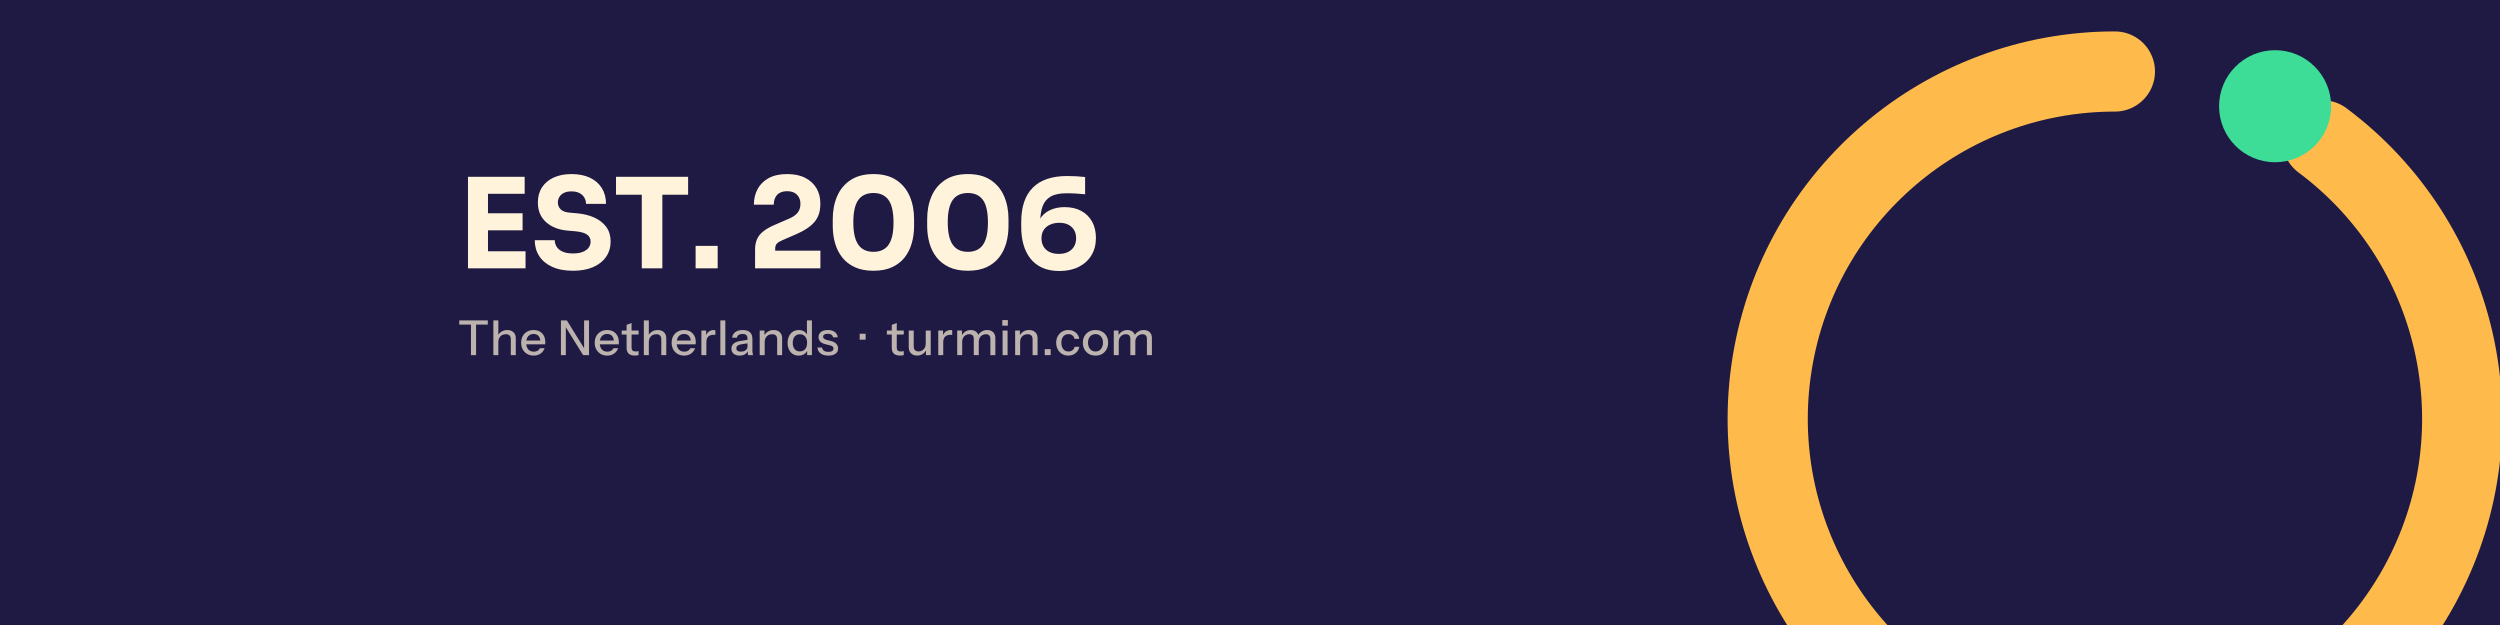
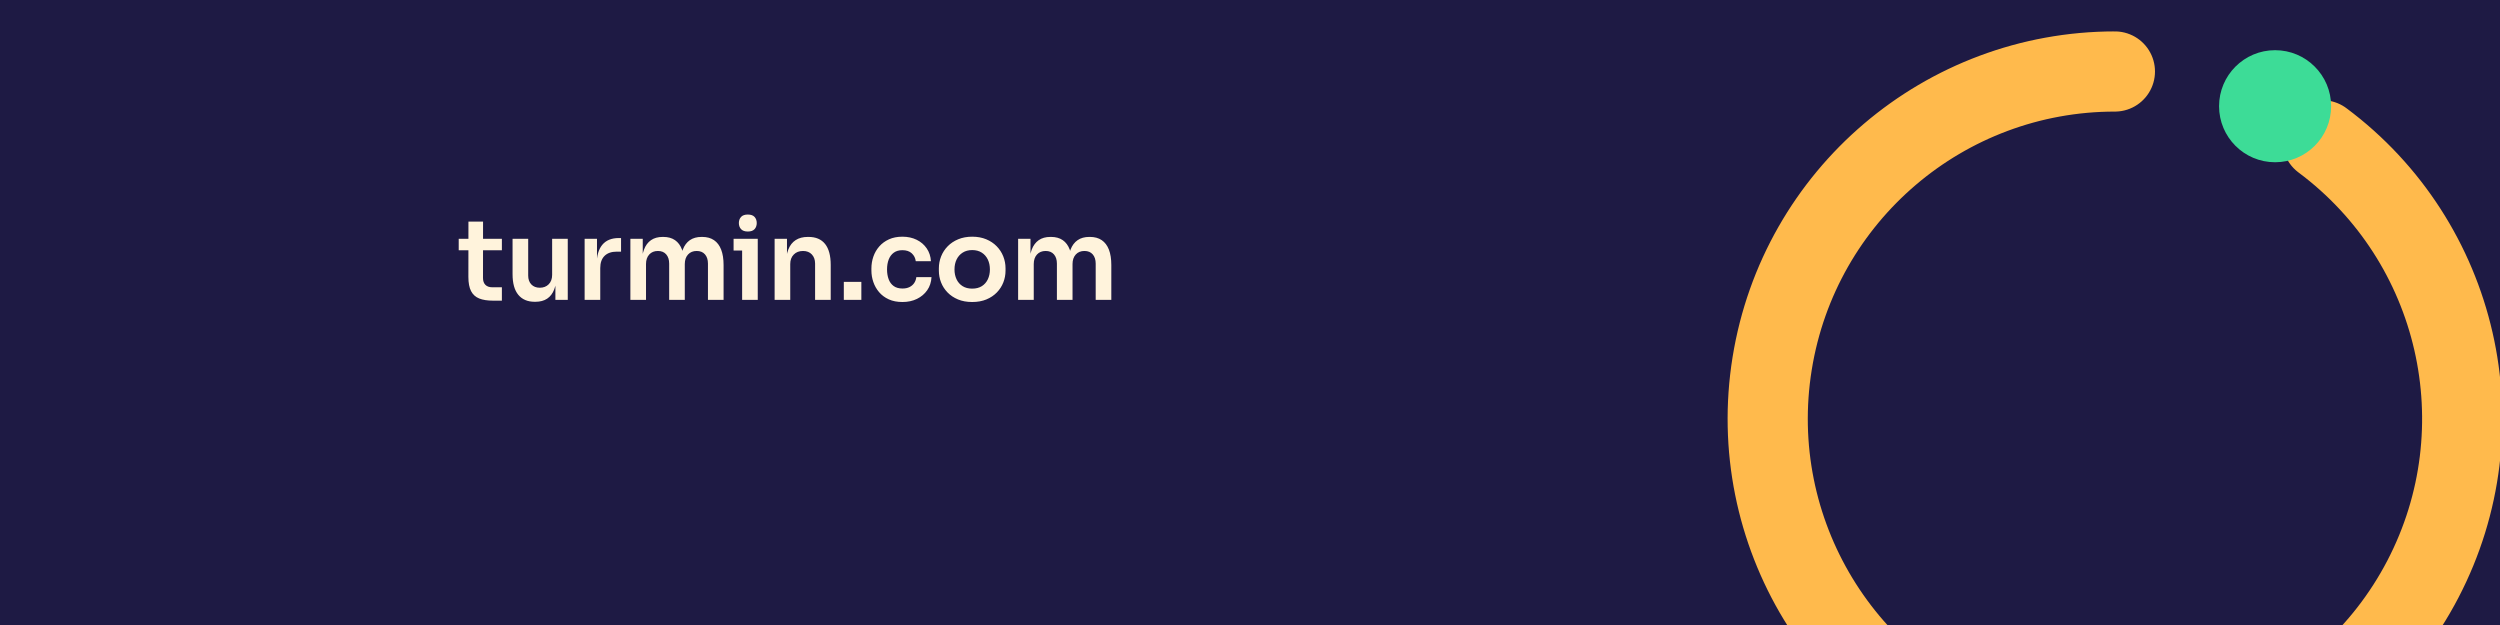
<svg xmlns="http://www.w3.org/2000/svg" viewBox="0 0 1584 396" width="1584" height="396" role="img" aria-label="Turmin">
  <rect width="1584" height="396" fill="#1E1A44" />
  <path fill="none" stroke="#FFBA4C" stroke-width="50.8" stroke-linecap="round" d="M1471.5 88.9A220 220 0 1 1 1340.0 45.3" />
  <circle cx="1441.5" cy="67.3" r="35.5" fill="#3DDC97" />
-   <path fill="#FFF3DC" transform="translate(290 170) scale(0.07945)" d="M82.0 0.0V-730.0H241.5V0.0ZM221.5 0.0V-136.0H541.0V0.0ZM221.5 -303.0V-439.0H517.5V-303.0ZM221.5 -594.0V-730.0H534.0V-594.0ZM920.25 19.5Q821.0 19.5 752.875 -12.0Q684.75 -43.5 649.625 -98.375Q614.5 -153.25 614.5 -224.0H774.0Q774.0 -196.25 789.25 -171.875Q804.5 -147.5 836.625 -133.0Q868.75 -118.5 920.25 -118.5Q966.0 -118.5 997.125 -130.875Q1028.25 -143.25 1044.125 -164.625Q1060.0 -186.0 1060.0 -214.0Q1060.0 -249.25 1030.0 -269.75Q1000.0 -290.25 933.25 -295.75L877.75 -300.5Q768.75 -310.0 704.0 -368.75Q639.25 -427.5 639.25 -524.5Q639.25 -595.25 672.5 -646.0Q705.75 -696.75 766.0 -724.125Q826.25 -751.5 907.75 -751.5Q994.25 -751.5 1055.625 -722.0Q1117.0 -692.5 1149.875 -639.0Q1182.75 -585.5 1182.75 -514.0H1023.25Q1023.25 -540.75 1010.125 -563.5Q997.0 -586.25 971.375 -599.875Q945.75 -613.5 907.75 -613.5Q871.75 -613.5 847.5 -601.625Q823.25 -589.75 811.0 -569.375Q798.75 -549.0 798.75 -524.5Q798.75 -493.5 820.75 -470.75Q842.75 -448.0 893.25 -443.75L948.75 -439.0Q1029.0 -432.25 1089.875 -404.5Q1150.75 -376.75 1185.125 -329.375Q1219.5 -282.0 1219.5 -214.0Q1219.5 -144.0 1183.125 -91.25Q1146.75 -38.5 1079.875 -9.5Q1013.0 19.5 920.25 19.5ZM1468.0 0.0V-606.5H1632.0V0.0ZM1262.5 -586.5V-730.0H1837.5V-586.5ZM1897.25 0.0V-179.0H2073.25V0.0ZM2371.5 0.0V-150.0Q2371.5 -197.0 2387.0 -232.125Q2402.5 -267.25 2436.875 -294.625Q2471.25 -322.0 2527.25 -346.0L2644.75 -397.0Q2689.5 -416.25 2711.375 -444.125Q2733.25 -472.0 2733.25 -515.0Q2733.25 -558.75 2705.875 -586.875Q2678.5 -615.0 2627.0 -615.0Q2575.0 -615.0 2547.75 -586.125Q2520.5 -557.25 2520.5 -507.5H2362.0Q2362.0 -577.25 2391.875 -632.5Q2421.75 -687.75 2480.625 -719.625Q2539.5 -751.5 2627.0 -751.5Q2713.75 -751.5 2772.5 -720.75Q2831.25 -690.0 2861.5 -637.875Q2891.75 -585.75 2891.75 -521.25V-508.75Q2891.75 -425.25 2845.875 -370.5Q2800.0 -315.75 2704.25 -274.0L2586.75 -223.0Q2557.25 -210.25 2544.625 -196.0Q2532.0 -181.75 2532.0 -158.0V-108.0L2493.25 -140.5H2892.5V0.0ZM3315.75 19.5Q3228.5 19.5 3166.875 -9.0Q3105.25 -37.5 3066.375 -86.875Q3027.5 -136.25 3009.25 -200.75Q2991.0 -265.25 2991.0 -336.5V-393.5Q2991.0 -493.75 3025.875 -574.75Q3060.75 -655.75 3132.875 -703.625Q3205.0 -751.5 3315.75 -751.5Q3426.5 -751.5 3498.125 -703.625Q3569.75 -655.75 3604.625 -574.75Q3639.5 -493.75 3639.5 -393.5V-336.5Q3639.5 -265.25 3621.25 -200.75Q3603.0 -136.25 3564.5 -86.875Q3526.0 -37.5 3464.5 -9.0Q3403.0 19.5 3315.75 19.5ZM3315.75 -131.5Q3397.25 -131.5 3436.375 -188.125Q3475.5 -244.75 3475.5 -364.0Q3475.5 -490.25 3435.375 -545.375Q3395.25 -600.5 3315.75 -600.5Q3235.25 -600.5 3195.125 -545.375Q3155.0 -490.25 3155.0 -366.0Q3155.0 -245.75 3194.625 -188.625Q3234.25 -131.5 3315.75 -131.5ZM4068.75 19.5Q3981.5 19.5 3919.875 -9.0Q3858.25 -37.5 3819.375 -86.875Q3780.5 -136.25 3762.25 -200.75Q3744.0 -265.25 3744.0 -336.5V-393.5Q3744.0 -493.75 3778.875 -574.75Q3813.75 -655.75 3885.875 -703.625Q3958.0 -751.5 4068.75 -751.5Q4179.5 -751.5 4251.125 -703.625Q4322.75 -655.75 4357.625 -574.75Q4392.5 -493.75 4392.5 -393.5V-336.5Q4392.5 -265.25 4374.25 -200.75Q4356.0 -136.25 4317.5 -86.875Q4279.0 -37.5 4217.5 -9.0Q4156.0 19.5 4068.75 19.5ZM4068.75 -131.5Q4150.25 -131.5 4189.375 -188.125Q4228.5 -244.75 4228.5 -364.0Q4228.5 -490.25 4188.375 -545.375Q4148.25 -600.5 4068.75 -600.5Q3988.25 -600.5 3948.125 -545.375Q3908.0 -490.25 3908.0 -366.0Q3908.0 -245.75 3947.625 -188.625Q3987.25 -131.5 4068.75 -131.5ZM4798.75 21.5Q4718.0 21.5 4660.0 -5.375Q4602.0 -32.25 4565.25 -80.375Q4528.5 -128.5 4511.25 -191.875Q4494.0 -255.25 4494.0 -327.25V-369.25Q4494.0 -551.25 4586.75 -643.625Q4679.5 -736.0 4860.5 -736.0Q4898.0 -736.0 4934.0 -734.0Q4970.0 -732.0 5003.5 -728.0V-590.5Q4970.5 -593.75 4932.75 -596.125Q4895.0 -598.5 4855.0 -598.5Q4774.5 -598.5 4728.625 -572.0Q4682.75 -545.5 4663.875 -492.875Q4645.0 -440.25 4645.0 -361.5V-285.75L4609.0 -262.0Q4610.0 -337.25 4639.5 -387.375Q4669.0 -437.5 4720.875 -462.75Q4772.75 -488.0 4840.5 -488.0Q4917.75 -488.0 4973.625 -457.25Q5029.5 -426.5 5059.625 -371.5Q5089.75 -316.5 5089.75 -242.0Q5089.75 -162.75 5053.625 -103.375Q5017.5 -44.0 4952.125 -11.25Q4886.75 21.5 4798.75 21.5ZM4794.25 -115.0Q4838.0 -115.0 4868.625 -130.75Q4899.25 -146.5 4915.5 -174.375Q4931.75 -202.25 4931.75 -239.0Q4931.75 -276.5 4916.0 -304.125Q4900.25 -331.75 4870.375 -347.375Q4840.5 -363.0 4798.25 -363.0Q4759.25 -363.0 4726.625 -349.25Q4694.0 -335.5 4674.75 -308.0Q4655.5 -280.5 4655.5 -238.75Q4655.5 -203.0 4671.25 -175.0Q4687.0 -147.0 4717.875 -131.0Q4748.75 -115.0 4794.25 -115.0Z" />
-   <path fill="#FFF3DC" fill-opacity=".7" transform="translate(290 225) scale(0.03056)" d="M275 0.0V-632.668H32V-720.0H623.999V-632.668H380.999V0.0ZM739.334 0.0V-720.0H842.666V0.0ZM1101.001 0.0V-328Q1101.001 -380.667 1074.5 -407.001Q1048 -433.334 996.333 -433.334Q951.333 -433.334 916.499 -413.334Q881.666 -393.334 862.166 -358.001Q842.666 -322.667 842.666 -275.333L829.666 -397.0Q855.332 -453.667 907.166 -486.833Q958.999 -520.0 1027.999 -520.0Q1109.666 -520.0 1156.999 -473.833Q1204.333 -427.667 1204.333 -351.667V0.0ZM1574.666 10.0Q1497.667 10.0 1439.333 -24.167Q1381 -58.333 1348.167 -118.333Q1315.334 -178.333 1315.334 -256.333Q1315.334 -334.667 1347.834 -394.167Q1380.334 -453.667 1439 -486.833Q1497.667 -520.0 1574.333 -520.0Q1648 -520.0 1702.333 -488.667Q1756.666 -457.333 1786.333 -401Q1815.999 -344.667 1815.999 -268.333Q1815.999 -256.334 1815.333 -245.834Q1814.666 -235.334 1812.666 -224H1384.667V-301.666H1739.668L1713.668 -270.999Q1713.668 -353.0 1676.834 -395.834Q1640 -438.667 1573.667 -438.667Q1503.333 -438.667 1461.499 -390.334Q1419.666 -342 1419.666 -256Q1419.666 -169.333 1461.499 -120.333Q1503.333 -71.333 1577 -71.333Q1621.667 -71.333 1655 -89.666Q1688.334 -108 1704.001 -143.667H1801.666Q1776.666 -72.333 1717.499 -31.167Q1658.333 10.0 1574.666 10.0ZM2140.001 0.0V-720.0H2262.998L2645 -104.001L2620.668 -98.667V-720.0H2722.666V0.0H2599.669L2217.667 -615.999L2241.999 -621.333V0.0ZM3099.666 10.0Q3022.667 10.0 2964.333 -24.167Q2906 -58.333 2873.167 -118.333Q2840.334 -178.333 2840.334 -256.333Q2840.334 -334.667 2872.834 -394.167Q2905.334 -453.667 2964 -486.833Q3022.667 -520.0 3099.333 -520.0Q3173 -520.0 3227.333 -488.667Q3281.666 -457.333 3311.333 -401Q3340.999 -344.667 3340.999 -268.333Q3340.999 -256.334 3340.333 -245.834Q3339.666 -235.334 3337.666 -224H2909.667V-301.666H3264.668L3238.668 -270.999Q3238.668 -353.0 3201.834 -395.834Q3165 -438.667 3098.667 -438.667Q3028.333 -438.667 2986.499 -390.334Q2944.666 -342 2944.666 -256Q2944.666 -169.333 2986.499 -120.333Q3028.333 -71.333 3102 -71.333Q3146.667 -71.333 3180 -89.666Q3213.334 -108 3229.001 -143.667H3326.666Q3301.666 -72.333 3242.499 -31.167Q3183.333 10.0 3099.666 10.0ZM3674 9.667Q3584.667 9.667 3543.167 -31.833Q3501.667 -73.333 3501.667 -154.333V-627.333L3604.999 -666V-153.333Q3604.999 -113.332 3625.999 -94.332Q3646.999 -75.332 3693.666 -75.332Q3711.999 -75.332 3725.999 -77.999Q3739.999 -80.666 3750.333 -84.666V-1.333Q3739.333 3.667 3719.166 6.667Q3699 9.667 3674 9.667ZM3400 -426.668V-510.0H3750.333V-426.668ZM3859.334 0.0V-720.0H3962.666V0.0ZM4221.001 0.0V-328Q4221.001 -380.667 4194.5 -407.001Q4168 -433.334 4116.333 -433.334Q4071.333 -433.334 4036.499 -413.334Q4001.666 -393.334 3982.166 -358.001Q3962.666 -322.667 3962.666 -275.333L3949.666 -397.0Q3975.332 -453.667 4027.166 -486.833Q4078.999 -520.0 4147.999 -520.0Q4229.666 -520.0 4276.999 -473.833Q4324.333 -427.667 4324.333 -351.667V0.0ZM4694.666 10.0Q4617.667 10.0 4559.333 -24.167Q4501 -58.333 4468.167 -118.333Q4435.334 -178.333 4435.334 -256.333Q4435.334 -334.667 4467.834 -394.167Q4500.334 -453.667 4559 -486.833Q4617.667 -520.0 4694.333 -520.0Q4768 -520.0 4822.333 -488.667Q4876.666 -457.333 4906.333 -401Q4935.999 -344.667 4935.999 -268.333Q4935.999 -256.334 4935.333 -245.834Q4934.666 -235.334 4932.666 -224H4504.667V-301.666H4859.668L4833.668 -270.999Q4833.668 -353.0 4796.834 -395.834Q4760 -438.667 4693.667 -438.667Q4623.333 -438.667 4581.499 -390.334Q4539.666 -342 4539.666 -256Q4539.666 -169.333 4581.499 -120.333Q4623.333 -71.333 4697 -71.333Q4741.667 -71.333 4775 -89.666Q4808.334 -108 4824.001 -143.667H4921.666Q4896.666 -72.333 4837.499 -31.167Q4778.333 10.0 4694.666 10.0ZM5052.334 0.0V-510.0H5151.332V-383.333H5155.666V0.0ZM5155.666 -266.0 5142.666 -387.0Q5160.666 -452.0 5204.999 -486.0Q5249.333 -520.0 5309.666 -520.0Q5332.666 -520.0 5341.666 -516.0V-418.001Q5336.666 -420.001 5327.666 -420.501Q5318.666 -421.001 5305.666 -421.001Q5230.999 -421.001 5193.332 -382.168Q5155.666 -343.334 5155.666 -266.0ZM5445.334 0.0V-720.0H5548.666V0.0ZM6021 0.0Q6016.334 -18.667 6014.5 -41.667Q6012.667 -64.666 6012.667 -98.333H6008V-341.333Q6008 -390.334 5983.5 -414.501Q5959 -438.667 5906.333 -438.667Q5854.999 -438.667 5824.499 -418.667Q5793.999 -398.667 5788.999 -361.667H5690Q5696.667 -434 5755.0 -477Q5813.333 -520.0 5910 -520.0Q6009.999 -520.0 6059.999 -473.667Q6109.999 -427.333 6109.999 -336.667V-98.333Q6109.999 -75.333 6113.165 -51.167Q6116.332 -27 6122.332 0.0ZM5845 10.0Q5767 10.0 5721 -28.5Q5675 -67.0 5675 -133Q5675 -201.333 5723.5 -240.5Q5772 -279.666 5862.666 -294L6031 -321V-248L5878.999 -224.334Q5828.332 -216.333 5802.666 -197Q5776.999 -177.667 5776.999 -141.666Q5776.999 -107.333 5800.666 -89.666Q5824.332 -71.999 5869 -71.999Q5929.333 -71.999 5968.667 -100.833Q6008 -129.666 6008 -173.666L6021.334 -99.667Q6003.334 -46.667 5957.334 -18.333Q5911.334 10.0 5845 10.0ZM6261.334 0.0V-510.0H6360.332V-390.0H6364.666V0.0ZM6623.001 0.0V-328Q6623.001 -380.667 6596.5 -407.001Q6570 -433.334 6518.333 -433.334Q6473.333 -433.334 6438.499 -413.334Q6403.666 -393.334 6384.166 -358.001Q6364.666 -322.667 6364.666 -275.333L6351.666 -397.0Q6377.332 -453.667 6429.166 -486.833Q6480.999 -520.0 6549.999 -520.0Q6631.666 -520.0 6678.999 -473.833Q6726.333 -427.667 6726.333 -351.667V0.0ZM7245.001 0.0V-117L7255.001 -114.333Q7239 -57.333 7188.834 -23.667Q7138.667 10.0 7069 10.0Q6999.667 10.0 6948.167 -22.833Q6896.667 -55.667 6868.334 -114.667Q6840 -173.667 6840 -253.0Q6840 -333.333 6869 -393.333Q6898 -453.333 6950.167 -486.333Q7002.334 -519.333 7072.334 -519.333Q7144.667 -519.333 7192.5 -484.667Q7240.334 -450 7255.001 -387.667L7240.667 -386V-720.0H7343.999V0.0ZM7095 -76.666Q7164 -76.666 7204 -124.166Q7244.001 -171.666 7244.001 -255.667Q7244.001 -338.334 7203.5 -385.501Q7163 -432.668 7094.333 -432.668Q7026.333 -432.668 6986.499 -385.334Q6946.666 -338 6946.666 -253.333Q6946.666 -170 6986.499 -123.333Q7026.333 -76.666 7095 -76.666ZM7684.333 10.0Q7584.333 10.0 7525 -34Q7465.667 -78 7458.334 -157.667H7554.333Q7560.666 -113.666 7594.499 -90.499Q7628.333 -67.333 7685.666 -67.333Q7736.667 -67.333 7763.833 -85.166Q7791 -103 7791 -136Q7791 -159.667 7775.5 -176.167Q7760 -192.667 7715 -203.667L7633 -223.334Q7556 -241.667 7518.334 -279.5Q7480.667 -317.334 7480.667 -372.334Q7480.667 -441 7532.334 -480.5Q7584 -520.0 7674 -520.0Q7762.999 -520.0 7817.666 -479.833Q7872.332 -439.667 7878.999 -368.333H7783Q7777 -404.334 7748.333 -423.501Q7719.667 -442.667 7671 -442.667Q7625 -442.667 7600.499 -426.501Q7575.999 -410.334 7575.999 -380.667Q7575.999 -357.333 7594.333 -341.166Q7612.666 -325 7655.666 -313.666L7739.666 -292.666Q7812.666 -274.666 7849.832 -234.166Q7886.999 -193.666 7886.999 -137.333Q7886.999 -67.667 7833.499 -28.833Q7779.999 10.0 7684.333 10.0ZM8334.0 -320.001V-443.666H8457.665V-320.001ZM9172 9.667Q9082.667 9.667 9041.167 -31.833Q8999.667 -73.333 8999.667 -154.333V-627.333L9102.999 -666V-153.333Q9102.999 -113.332 9123.999 -94.332Q9144.999 -75.332 9191.666 -75.332Q9209.999 -75.332 9223.999 -77.999Q9237.999 -80.666 9248.333 -84.666V-1.333Q9237.333 3.667 9217.166 6.667Q9197 9.667 9172 9.667ZM8898 -426.668V-510.0H9248.333V-426.668ZM9523 10.0Q9471.667 10.0 9432.834 -11.5Q9394 -33 9372.667 -71.167Q9351.334 -109.333 9351.334 -158.333V-510.0H9454.666V-182Q9454.666 -129.333 9480.666 -102.999Q9506.666 -76.666 9554.666 -76.666Q9598 -76.666 9631.333 -96.666Q9664.667 -116.666 9684.167 -152.499Q9703.667 -188.333 9703.667 -234.667L9716.667 -113.0Q9691.667 -56.667 9640.334 -23.333Q9589 10.0 9523 10.0ZM9708.001 0.0V-120.0H9703.667V-510.0H9806.999V0.0ZM9963.334 0.0V-510.0H10062.332V-383.333H10066.666V0.0ZM10066.666 -266.0 10053.666 -387.0Q10071.666 -452.0 10115.999 -486.0Q10160.333 -520.0 10220.666 -520.0Q10243.666 -520.0 10252.666 -516.0V-418.001Q10247.666 -420.001 10238.666 -420.501Q10229.666 -421.001 10216.666 -421.001Q10141.999 -421.001 10104.332 -382.168Q10066.666 -343.334 10066.666 -266.0ZM10356.334 0.0V-510.0H10455.332V-390.0H10459.666V0.0ZM10700 0.0V-333.334Q10700 -385.001 10675.834 -409.168Q10651.667 -433.334 10606.667 -433.334Q10565.333 -433.334 10531.833 -413.834Q10498.333 -394.334 10478.999 -359.5Q10459.666 -324.667 10459.666 -278L10446.666 -397.0Q10472.332 -453.667 10522.832 -486.833Q10573.333 -520.0 10636.332 -520.0Q10712.332 -520.0 10757.832 -476Q10803.332 -432 10803.332 -360V0.0ZM11043.667 0.0V-333.334Q11043.667 -385.001 11019.5 -409.168Q10995.334 -433.334 10950.333 -433.334Q10909 -433.334 10875.499 -413.834Q10841.999 -394.334 10822.666 -359.5Q10803.332 -324.667 10803.332 -278L10782.332 -397.0Q10807.999 -453.667 10860.499 -486.833Q10912.999 -520.0 10977.666 -520.0Q11054.666 -520.0 11100.832 -475.5Q11146.999 -431 11146.999 -356.667V0.0ZM11297.334 0.0V-510.0H11400.666V0.0ZM11291.667 -610.001V-726.666H11406.332V-610.001ZM11557.334 0.0V-510.0H11656.332V-390.0H11660.666V0.0ZM11919.001 0.0V-328Q11919.001 -380.667 11892.5 -407.001Q11866 -433.334 11814.333 -433.334Q11769.333 -433.334 11734.499 -413.334Q11699.666 -393.334 11680.166 -358.001Q11660.666 -322.667 11660.666 -275.333L11647.666 -397.0Q11673.332 -453.667 11725.166 -486.833Q11776.999 -520.0 11845.999 -520.0Q11927.666 -520.0 11974.999 -473.833Q12022.333 -427.667 12022.333 -351.667V0.0ZM12170.667 0.0V-123.665H12294.332V0.0ZM12660 10.0Q12586.667 10.0 12530 -24.333Q12473.334 -58.667 12440.834 -119Q12408.334 -179.333 12408.334 -256.333Q12408.334 -333.333 12440.834 -392.667Q12473.334 -452.0 12530 -486.0Q12586.667 -520.0 12659.333 -520.0Q12719.666 -520.0 12767.833 -497.167Q12815.999 -474.333 12847.166 -433Q12878.332 -391.667 12886.999 -336.334H12789.334Q12779 -381.334 12745.5 -408.334Q12712 -435.334 12661.333 -435.334Q12616.666 -435.334 12583.833 -413.334Q12550.999 -391.334 12532.999 -351.001Q12514.999 -310.667 12514.999 -256.333Q12514.999 -202 12532.999 -161Q12550.999 -119.999 12584.166 -97.332Q12617.333 -74.666 12662 -74.666Q12711.333 -74.666 12745.5 -101.333Q12779.667 -127.999 12790 -173H12887.666Q12878.332 -118.333 12846.499 -77Q12814.666 -35.667 12766.833 -12.833Q12719 10.0 12660 10.0ZM13223.333 10.0Q13145.333 10.0 13086.167 -24.5Q13027 -59 12994.167 -119.5Q12961.334 -180 12961.334 -257.0Q12961.334 -334.667 12994.5 -393.667Q13027.667 -452.667 13086.5 -486.333Q13145.333 -520.0 13223.333 -520.0Q13302.333 -520.0 13361.166 -486.333Q13419.999 -452.667 13452.666 -393.667Q13485.333 -334.667 13485.333 -257.0Q13485.333 -180 13452.499 -119.5Q13419.666 -59 13360.833 -24.5Q13302 10.0 13223.333 10.0ZM13223.333 -74.666Q13269.667 -74.666 13304.5 -97.666Q13339.334 -120.666 13359.001 -161.833Q13378.667 -203 13378.667 -258.0Q13378.667 -339.667 13335.5 -387.501Q13292.334 -435.334 13223.333 -435.334Q13154.999 -435.334 13111.499 -387.334Q13067.999 -339.334 13067.999 -258.0Q13067.999 -203 13087.666 -161.833Q13107.332 -120.666 13142.499 -97.666Q13177.666 -74.666 13223.333 -74.666ZM13602.334 0.0V-510.0H13701.332V-390.0H13705.666V0.0ZM13946 0.0V-333.334Q13946 -385.001 13921.834 -409.168Q13897.667 -433.334 13852.667 -433.334Q13811.333 -433.334 13777.833 -413.834Q13744.333 -394.334 13724.999 -359.5Q13705.666 -324.667 13705.666 -278L13692.666 -397.0Q13718.332 -453.667 13768.832 -486.833Q13819.333 -520.0 13882.332 -520.0Q13958.332 -520.0 14003.832 -476Q14049.332 -432 14049.332 -360V0.0ZM14289.667 0.0V-333.334Q14289.667 -385.001 14265.5 -409.168Q14241.334 -433.334 14196.333 -433.334Q14155 -433.334 14121.499 -413.834Q14087.999 -394.334 14068.666 -359.5Q14049.332 -324.667 14049.332 -278L14028.332 -397.0Q14053.999 -453.667 14106.499 -486.833Q14158.999 -520.0 14223.666 -520.0Q14300.666 -520.0 14346.832 -475.5Q14392.999 -431 14392.999 -356.667V0.0Z" />
+   <path fill="#FFF3DC" transform="translate(290 190) scale(0.07123)" d="M314.5 7.0Q239.5 7.0 191.0 -12.5Q142.5 -32.0 118.75 -78.25Q95.0 -124.5 95.0 -203.5L95.5 -696.0H225.5L225.0 -195.0Q225.0 -155.0 246.5 -133.5Q268.0 -112.0 308.0 -112.0H393.0V7.0ZM9.0 -441.0V-543.0H393.0V-441.0ZM685.0 17.0Q590.5 17.0 539.25 -44.75Q488.0 -106.5 488.0 -228.5V-543.5H627.0V-216.5Q627.0 -166.5 655.0 -137.25Q683.0 -108.0 730.5 -108.0Q779.0 -108.0 809.5 -138.75Q840.0 -169.5 840.0 -222.5V-543.5H979.0V0.0H869.0V-230.5H880.0Q880.0 -148.5 858.75 -93.5Q837.5 -38.5 795.75 -10.75Q754.0 17.0 691.0 17.0ZM1129.0 0.0V-543.0H1239.0V-313.0H1236.0Q1236.0 -429.5 1286.0 -489.75Q1336.0 -550.0 1433.0 -550.0H1453.0V-429.0H1415.0Q1344.5 -429.0 1306.25 -391.25Q1268.0 -353.5 1268.0 -282.5V0.0ZM1536.0 0.0V-543.0H1646.0V-309.5H1636.0Q1636.0 -391.5 1657.0 -447.0Q1678.0 -502.5 1719.5 -531.25Q1761.0 -560.0 1823.0 -560.0H1829.0Q1891.5 -560.0 1933.0 -531.25Q1974.5 -502.5 1995.25 -447.0Q2016.0 -391.5 2016.0 -309.5H1981.0Q1981.0 -391.5 2002.25 -447.0Q2023.5 -502.5 2065.25 -531.25Q2107.0 -560.0 2169.0 -560.0H2175.0Q2237.5 -560.0 2279.75 -531.25Q2322.0 -502.5 2343.5 -447.0Q2365.0 -391.5 2365.0 -309.5V0.0H2226.0V-322.5Q2226.0 -374.0 2199.75 -404.5Q2173.5 -435.0 2126.0 -435.0Q2077.5 -435.0 2048.75 -403.5Q2020.0 -372.0 2020.0 -318.5V0.0H1881.0V-322.5Q1881.0 -374.0 1854.75 -404.5Q1828.5 -435.0 1781.0 -435.0Q1732.5 -435.0 1703.75 -403.5Q1675.0 -372.0 1675.0 -318.5V0.0ZM2530.0 0.0V-543.0H2669.0V0.0ZM2454.0 -439.0V-543.0H2669.0V-439.0ZM2580.75 -608.0Q2540.0 -608.0 2520.5 -629.25Q2501.0 -650.5 2501.0 -683.5Q2501.0 -716.5 2520.56 -737.75Q2540.119 -759.0 2580.5 -759.0Q2621.5 -759.0 2640.75 -737.75Q2660.0 -716.5 2660.0 -683.5Q2660.0 -650.5 2640.75 -629.25Q2621.5 -608.0 2580.75 -608.0ZM2819.0 0.0V-543.0H2929.0V-310.0H2919.0Q2919.0 -392.5 2940.75 -448.0Q2962.5 -503.5 3006.25 -531.75Q3050.0 -560.0 3114.5 -560.0H3120.5Q3218.0 -560.0 3268.0 -497.25Q3318.0 -434.5 3318.0 -310.5V0.0H3179.0V-323.0Q3179.0 -373.0 3150.25 -404.0Q3121.5 -435.0 3071.5 -435.0Q3020.5 -435.0 2989.25 -403.25Q2958.0 -371.5 2958.0 -319.0V0.0ZM3434.5 0.0V-160.0H3590.5V0.0ZM3956.5 19.0Q3886.0 19.0 3834.25 -4.75Q3782.5 -28.5 3748.25 -68.75Q3714.0 -109.0 3697.0 -159.0Q3680.0 -209.0 3680.0 -261.0V-280.0Q3680.0 -334.5 3697.5 -385.0Q3715.0 -435.5 3749.75 -475.25Q3784.5 -515.0 3836.0 -538.5Q3887.5 -562.0 3955.5 -562.0Q4027.0 -562.0 4082.75 -534.5Q4138.5 -507.0 4172.0 -458.0Q4205.5 -409.0 4209.5 -344.0H4074.5Q4069.5 -385.5 4039.25 -413.75Q4009.0 -442.0 3955.5 -442.0Q3909.5 -442.0 3879.25 -420.0Q3849.0 -398.0 3834.0 -359.5Q3819.0 -321.0 3819.0 -270.5Q3819.0 -222.5 3833.25 -183.75Q3847.5 -145.0 3878.0 -123.0Q3908.5 -101.0 3956.5 -101.0Q3993.0 -101.0 4019.0 -114.0Q4045.0 -127.0 4060.5 -149.75Q4076.0 -172.5 4079.5 -202.0H4214.5Q4211.0 -135.5 4176.5 -86.0Q4142.0 -36.5 4085.25 -8.75Q4028.5 19.0 3956.5 19.0ZM4576.5 19.0Q4505.0 19.0 4450.0 -4.0Q4395.0 -27.0 4357.0 -66.25Q4319.0 -105.5 4299.5 -155.5Q4280.0 -205.5 4280.0 -260.0V-281.0Q4280.0 -336.5 4300.25 -387.25Q4320.5 -438.0 4359.0 -477.25Q4397.5 -516.5 4452.5 -539.25Q4507.5 -562.0 4576.5 -562.0Q4646.0 -562.0 4700.75 -539.25Q4755.5 -516.5 4794.0 -477.25Q4832.5 -438.0 4852.75 -387.25Q4873.0 -336.5 4873.0 -281.0V-260.0Q4873.0 -205.5 4853.5 -155.5Q4834.0 -105.5 4796.0 -66.25Q4758.0 -27.0 4703.0 -4.0Q4648.0 19.0 4576.5 19.0ZM4576.5 -100.0Q4627.5 -100.0 4662.5 -122.25Q4697.5 -144.5 4715.75 -183.25Q4734.0 -222.0 4734.0 -270.5Q4734.0 -320.5 4715.25 -359.25Q4696.5 -398.0 4661.25 -420.5Q4626.0 -443.0 4576.5 -443.0Q4527.5 -443.0 4492.0 -420.5Q4456.5 -398.0 4437.75 -359.25Q4419.0 -320.5 4419.0 -270.5Q4419.0 -222.0 4437.25 -183.25Q4455.5 -144.5 4490.75 -122.25Q4526.0 -100.0 4576.5 -100.0ZM4985.0 0.0V-543.0H5095.0V-309.5H5085.0Q5085.0 -391.5 5106.0 -447.0Q5127.0 -502.5 5168.5 -531.25Q5210.0 -560.0 5272.0 -560.0H5278.0Q5340.5 -560.0 5382.0 -531.25Q5423.5 -502.5 5444.25 -447.0Q5465.0 -391.5 5465.0 -309.5H5430.0Q5430.0 -391.5 5451.25 -447.0Q5472.5 -502.5 5514.25 -531.25Q5556.0 -560.0 5618.0 -560.0H5624.0Q5686.5 -560.0 5728.75 -531.25Q5771.0 -502.5 5792.5 -447.0Q5814.0 -391.5 5814.0 -309.5V0.0H5675.0V-322.5Q5675.0 -374.0 5648.75 -404.5Q5622.5 -435.0 5575.0 -435.0Q5526.5 -435.0 5497.75 -403.5Q5469.0 -372.0 5469.0 -318.5V0.0H5330.0V-322.5Q5330.0 -374.0 5303.75 -404.5Q5277.5 -435.0 5230.0 -435.0Q5181.5 -435.0 5152.75 -403.5Q5124.0 -372.0 5124.0 -318.5V0.0Z" />
</svg>
